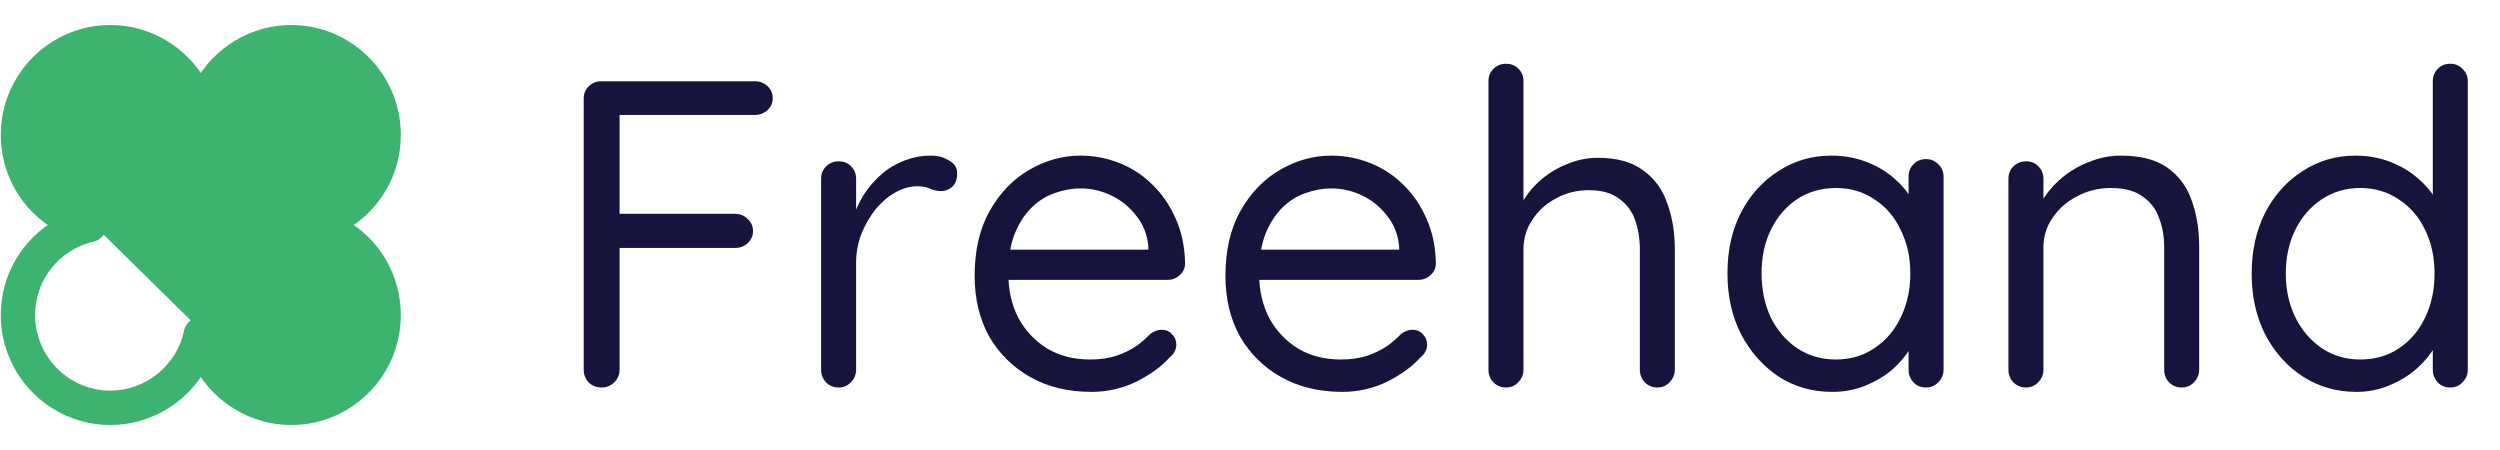
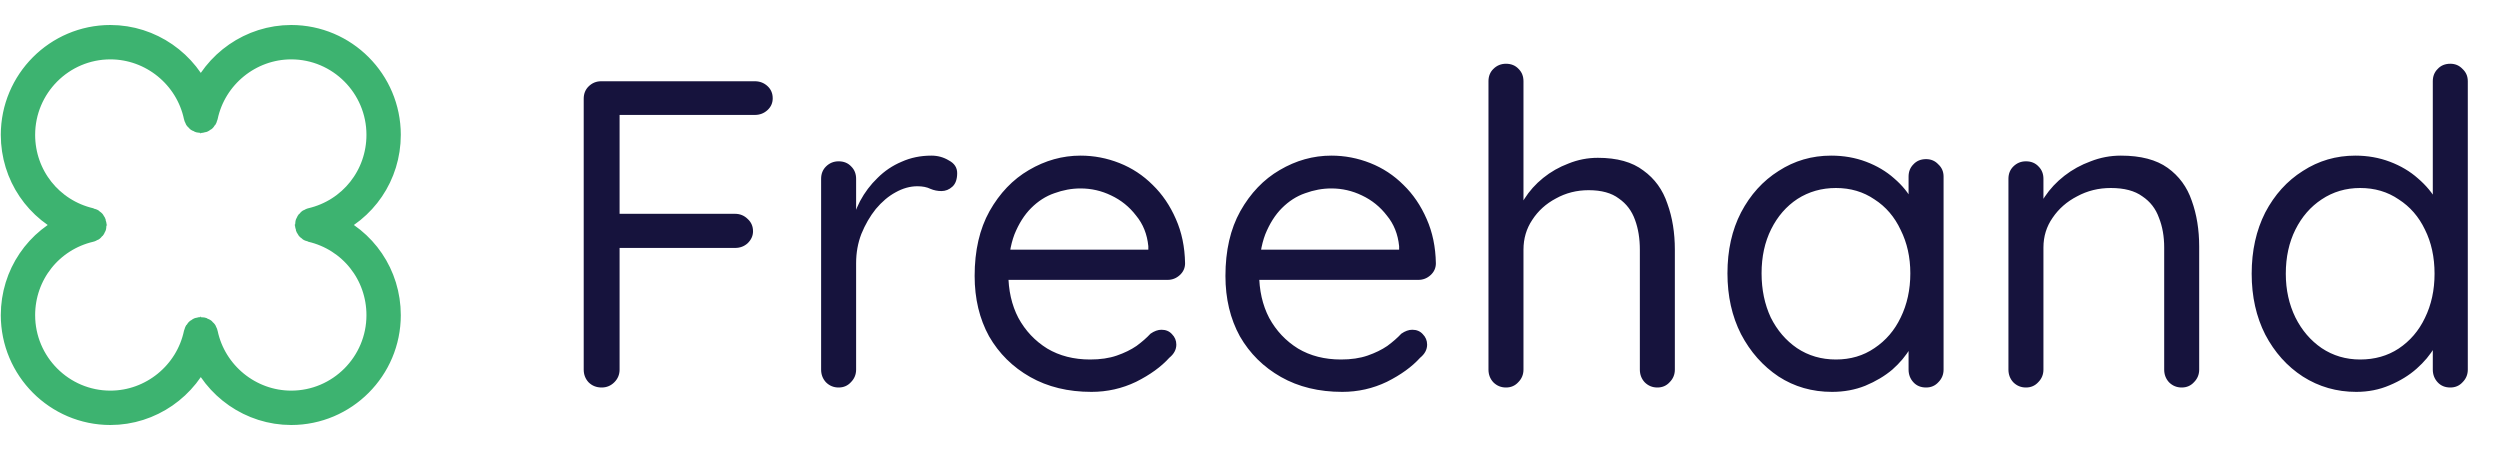
- <svg xmlns="http://www.w3.org/2000/svg" width="200" height="36" fill="none">
-   <path fill="#16133D" d="M48.132 31c-.42 0-.77-.14-1.05-.42a1.448 1.448 0 0 1-.385-1.015V7.9c0-.397.128-.723.385-.98.28-.28.618-.42 1.015-.42h12.285c.397 0 .735.128 1.015.385.28.257.42.583.42.98 0 .373-.14.688-.42.945-.28.257-.618.385-1.015.385H49.357l.21-.28v8.575l-.175-.385h9.415c.397 0 .735.14 1.015.42.28.257.42.583.42.98 0 .35-.14.665-.42.945-.28.257-.618.385-1.015.385h-9.485l.245-.315v10.045c0 .397-.14.735-.42 1.015-.28.28-.618.42-1.015.42Zm18.957 0c-.396 0-.735-.14-1.015-.42a1.449 1.449 0 0 1-.385-1.015v-15.26c0-.397.129-.723.385-.98.28-.28.619-.42 1.015-.42.42 0 .759.14 1.015.42.257.257.385.583.385.98v4.62l-.42-.735c.14-.723.385-1.423.735-2.1.374-.7.84-1.318 1.4-1.855a5.956 5.956 0 0 1 1.925-1.295 5.715 5.715 0 0 1 2.38-.49c.514 0 .98.128 1.4.385.444.233.665.572.665 1.015 0 .49-.128.852-.385 1.085-.256.233-.548.35-.875.35-.303 0-.595-.058-.875-.175-.28-.14-.63-.21-1.05-.21-.583 0-1.166.163-1.75.49-.56.303-1.085.747-1.575 1.33a7.978 7.978 0 0 0-1.155 1.995 6.44 6.44 0 0 0-.42 2.345v8.505c0 .397-.14.735-.42 1.015a1.27 1.27 0 0 1-.98.42Zm20.227.35c-1.867 0-3.5-.397-4.9-1.19a8.644 8.644 0 0 1-3.29-3.255c-.77-1.4-1.155-3.01-1.155-4.83 0-2.03.397-3.757 1.19-5.18.817-1.447 1.867-2.543 3.15-3.29 1.307-.77 2.683-1.155 4.13-1.155 1.073 0 2.112.198 3.115.595a7.76 7.76 0 0 1 2.66 1.75c.77.747 1.389 1.657 1.855 2.73.467 1.05.712 2.228.735 3.535 0 .373-.14.688-.42.945-.28.257-.606.385-.98.385H79.581l-.63-2.415h13.475l-.56.49v-.77c-.093-.957-.42-1.773-.98-2.45a5.35 5.35 0 0 0-1.995-1.61 5.544 5.544 0 0 0-2.45-.56c-.7 0-1.4.128-2.1.385-.676.233-1.295.63-1.855 1.19-.537.537-.98 1.237-1.33 2.1-.327.863-.49 1.902-.49 3.115 0 1.353.269 2.543.805 3.57a6.477 6.477 0 0 0 2.31 2.45c.98.583 2.123.875 3.43.875.817 0 1.529-.105 2.135-.315a6.6 6.6 0 0 0 1.575-.77 7.997 7.997 0 0 0 1.12-.98c.303-.21.595-.315.875-.315.35 0 .63.117.84.35.234.233.35.513.35.84 0 .397-.186.747-.56 1.05-.653.723-1.54 1.365-2.66 1.925a8.157 8.157 0 0 1-3.57.805Zm20.064 0c-1.867 0-3.5-.397-4.9-1.19a8.645 8.645 0 0 1-3.29-3.255c-.77-1.4-1.155-3.01-1.155-4.83 0-2.03.396-3.757 1.19-5.18.816-1.447 1.866-2.543 3.15-3.29 1.306-.77 2.683-1.155 4.13-1.155 1.073 0 2.111.198 3.115.595 1.003.397 1.89.98 2.66 1.75.77.747 1.388 1.657 1.855 2.73.466 1.05.711 2.228.735 3.535 0 .373-.14.688-.42.945-.28.257-.607.385-.98.385H99.645l-.63-2.415h13.475l-.56.49v-.77c-.094-.957-.42-1.773-.98-2.45a5.356 5.356 0 0 0-1.995-1.61 5.546 5.546 0 0 0-2.45-.56c-.7 0-1.4.128-2.1.385-.677.233-1.295.63-1.855 1.19-.537.537-.98 1.237-1.33 2.1-.327.863-.49 1.902-.49 3.115 0 1.353.268 2.543.805 3.57a6.477 6.477 0 0 0 2.31 2.45c.98.583 2.123.875 3.43.875.816 0 1.528-.105 2.135-.315a6.627 6.627 0 0 0 1.575-.77 8.06 8.06 0 0 0 1.12-.98c.303-.21.595-.315.875-.315.35 0 .63.117.84.35.233.233.35.513.35.84 0 .397-.187.747-.56 1.05-.654.723-1.54 1.365-2.66 1.925a8.157 8.157 0 0 1-3.57.805Zm20.448-18.725c1.54 0 2.753.338 3.64 1.015.91.653 1.552 1.54 1.925 2.66.397 1.097.595 2.322.595 3.675v9.59c0 .397-.14.735-.42 1.015-.257.28-.583.42-.98.42s-.735-.14-1.015-.42a1.447 1.447 0 0 1-.385-1.015v-9.59c0-.887-.128-1.68-.385-2.38a3.418 3.418 0 0 0-1.295-1.715c-.583-.443-1.388-.665-2.415-.665-.957 0-1.832.222-2.625.665a4.976 4.976 0 0 0-1.89 1.715c-.467.7-.7 1.493-.7 2.38v9.59c0 .397-.14.735-.42 1.015-.257.28-.583.42-.98.42s-.735-.14-1.015-.42a1.447 1.447 0 0 1-.385-1.015V6.5c0-.397.128-.723.385-.98.28-.28.618-.42 1.015-.42.42 0 .758.14 1.015.42.257.257.385.583.385.98v10.465l-.7.77c.117-.607.373-1.213.77-1.82.397-.63.898-1.19 1.505-1.68a7.27 7.27 0 0 1 2.03-1.155 6.172 6.172 0 0 1 2.345-.455Zm26.258.105c.396 0 .723.14.98.42.28.257.42.583.42.98v15.435c0 .397-.14.735-.42 1.015-.257.28-.584.42-.98.42-.42 0-.759-.14-1.015-.42a1.447 1.447 0 0 1-.385-1.015V26.24l.665-.07c0 .513-.175 1.073-.525 1.68-.35.607-.829 1.178-1.435 1.715-.607.513-1.33.945-2.17 1.295a7.1 7.1 0 0 1-2.66.49c-1.587 0-3.01-.408-4.27-1.225-1.26-.84-2.264-1.972-3.01-3.395-.724-1.423-1.085-3.045-1.085-4.865 0-1.843.361-3.465 1.085-4.865.746-1.423 1.75-2.532 3.01-3.325 1.26-.817 2.66-1.225 4.2-1.225a7.85 7.85 0 0 1 2.8.49c.863.327 1.61.77 2.24 1.33.653.56 1.155 1.178 1.505 1.855.373.677.56 1.353.56 2.03l-.91-.21V14.13c0-.397.128-.723.385-.98.256-.28.595-.42 1.015-.42Zm-7.21 16.03c1.166 0 2.193-.303 3.08-.91.91-.607 1.61-1.423 2.1-2.45.513-1.05.77-2.228.77-3.535 0-1.283-.257-2.438-.77-3.465-.49-1.05-1.19-1.867-2.1-2.45-.887-.607-1.914-.91-3.08-.91-1.144 0-2.17.292-3.08.875-.887.583-1.587 1.388-2.1 2.415-.514 1.027-.77 2.205-.77 3.535 0 1.307.245 2.485.735 3.535.513 1.027 1.213 1.843 2.1 2.45.91.607 1.948.91 3.115.91Zm22.794-16.31c1.586 0 2.835.327 3.745.98.91.653 1.551 1.528 1.925 2.625.396 1.097.595 2.322.595 3.675v9.835c0 .397-.14.735-.42 1.015-.257.28-.584.42-.98.42-.397 0-.735-.14-1.015-.42a1.447 1.447 0 0 1-.385-1.015V19.8c0-.887-.14-1.68-.42-2.38a3.357 3.357 0 0 0-1.33-1.715c-.607-.443-1.447-.665-2.52-.665-.98 0-1.879.222-2.695.665a5.18 5.18 0 0 0-1.96 1.715 4.05 4.05 0 0 0-.735 2.38v9.765c0 .397-.14.735-.42 1.015-.257.28-.584.42-.98.42-.397 0-.735-.14-1.015-.42a1.447 1.447 0 0 1-.385-1.015v-15.26c0-.397.128-.723.385-.98.28-.28.618-.42 1.015-.42.42 0 .758.14 1.015.42.256.257.385.583.385.98v2.485l-.7.77c.116-.607.385-1.213.805-1.82.42-.63.945-1.19 1.575-1.68a7.66 7.66 0 0 1 2.1-1.155 6.53 6.53 0 0 1 2.415-.455Zm26.354-7.35c.397 0 .724.14.98.42.28.257.42.583.42.98v23.065c0 .397-.14.735-.42 1.015a1.27 1.27 0 0 1-.98.42c-.42 0-.758-.14-1.015-.42a1.452 1.452 0 0 1-.385-1.015V26.24l.665-.245c0 .56-.175 1.155-.525 1.785-.35.607-.828 1.178-1.435 1.715-.606.537-1.33.98-2.17 1.33a6.678 6.678 0 0 1-2.66.525c-1.563 0-2.986-.408-4.27-1.225-1.26-.817-2.263-1.937-3.01-3.36-.723-1.423-1.085-3.045-1.085-4.865 0-1.843.362-3.477 1.085-4.9.747-1.423 1.75-2.532 3.01-3.325 1.26-.817 2.66-1.225 4.2-1.225.98 0 1.902.163 2.765.49.864.327 1.61.77 2.24 1.33a6.713 6.713 0 0 1 1.54 1.855c.374.677.56 1.353.56 2.03l-.91-.21V6.5c0-.397.129-.723.385-.98.257-.28.595-.42 1.015-.42Zm-7.21 23.66c1.167 0 2.194-.292 3.08-.875.91-.607 1.61-1.423 2.1-2.45.514-1.05.77-2.228.77-3.535 0-1.33-.256-2.508-.77-3.535-.49-1.027-1.19-1.832-2.1-2.415-.886-.607-1.913-.91-3.08-.91-1.143 0-2.17.303-3.08.91-.886.583-1.586 1.388-2.1 2.415-.513 1.027-.77 2.205-.77 3.535 0 1.283.257 2.45.77 3.5.514 1.027 1.214 1.843 2.1 2.45.91.607 1.937.91 3.08.91Z" />
-   <path fill="#3DB370" stroke="#3DB370" d="M24.101 18c0-.405.28-.76.677-.852a6.497 6.497 0 0 0 5.038-6.36c0-3.606-2.926-6.538-6.518-6.538-3.066 0-5.75 2.183-6.379 5.189L24.101 18Zm0 0c0 .405.279.76.676.852L24.1 18Zm-7.182 8.561c.629 3.006 3.313 5.189 6.378 5.189 3.593 0 6.519-2.932 6.519-6.537a6.497 6.497 0 0 0-5.038-6.36l-7.859 7.708Zm0 0a.874.874 0 0 0-1.71 0c-.629 3.006-3.313 5.189-6.379 5.189-3.592 0-6.518-2.932-6.518-6.537a6.497 6.497 0 0 1 5.038-6.36.874.874 0 0 0 0-1.705l9.57 9.413ZM15.21 9.44C14.58 6.433 11.896 4.25 8.83 4.25c-3.592 0-6.518 2.932-6.518 6.537a6.497 6.497 0 0 0 5.038 6.36L15.21 9.44Zm0 0a.874.874 0 0 0 1.71 0h-1.71ZM8.83 33.5c3.055 0 5.806-1.705 7.234-4.28 1.428 2.575 4.178 4.28 7.233 4.28 4.56 0 8.267-3.718 8.267-8.287A8.246 8.246 0 0 0 27.369 18a8.246 8.246 0 0 0 4.195-7.213c0-4.569-3.707-8.287-8.267-8.287-3.055 0-5.805 1.705-7.233 4.28C14.636 4.205 11.885 2.5 8.83 2.5 4.27 2.5.564 6.218.564 10.787A8.246 8.246 0 0 0 4.758 18a8.246 8.246 0 0 0-4.194 7.213c0 4.569 3.706 8.287 8.266 8.287Z" />
+ <svg xmlns="http://www.w3.org/2000/svg" width="200" height="36" viewBox="0 0 200 36" fill="none">
+   <path d="M48.132 31C47.712 31 47.362 30.86 47.082 30.58C46.825 30.3 46.697 29.962 46.697 29.565V7.9C46.697 7.503 46.825 7.177 47.082 6.92C47.362 6.64 47.7 6.5 48.097 6.5H60.382C60.779 6.5 61.117 6.628 61.397 6.885C61.677 7.142 61.817 7.468 61.817 7.865C61.817 8.238 61.677 8.553 61.397 8.81C61.117 9.067 60.779 9.195 60.382 9.195H49.357L49.567 8.915V17.49L49.392 17.105H58.807C59.204 17.105 59.542 17.245 59.822 17.525C60.102 17.782 60.242 18.108 60.242 18.505C60.242 18.855 60.102 19.17 59.822 19.45C59.542 19.707 59.204 19.835 58.807 19.835H49.322L49.567 19.52V29.565C49.567 29.962 49.427 30.3 49.147 30.58C48.867 30.86 48.529 31 48.132 31ZM67.089 31C66.693 31 66.354 30.86 66.074 30.58C65.818 30.3 65.689 29.962 65.689 29.565V14.305C65.689 13.908 65.818 13.582 66.074 13.325C66.354 13.045 66.693 12.905 67.089 12.905C67.509 12.905 67.848 13.045 68.104 13.325C68.361 13.582 68.489 13.908 68.489 14.305V18.925L68.069 18.19C68.209 17.467 68.454 16.767 68.804 16.09C69.178 15.39 69.644 14.772 70.204 14.235C70.764 13.675 71.406 13.243 72.129 12.94C72.853 12.613 73.646 12.45 74.509 12.45C75.023 12.45 75.489 12.578 75.909 12.835C76.353 13.068 76.574 13.407 76.574 13.85C76.574 14.34 76.446 14.702 76.189 14.935C75.933 15.168 75.641 15.285 75.314 15.285C75.011 15.285 74.719 15.227 74.439 15.11C74.159 14.97 73.809 14.9 73.389 14.9C72.806 14.9 72.223 15.063 71.639 15.39C71.079 15.693 70.554 16.137 70.064 16.72C69.598 17.303 69.213 17.968 68.909 18.715C68.629 19.438 68.489 20.22 68.489 21.06V29.565C68.489 29.962 68.349 30.3 68.069 30.58C67.813 30.86 67.486 31 67.089 31ZM87.316 31.35C85.45 31.35 83.816 30.953 82.416 30.16C81.016 29.367 79.919 28.282 79.126 26.905C78.356 25.505 77.971 23.895 77.971 22.075C77.971 20.045 78.368 18.318 79.161 16.895C79.978 15.448 81.028 14.352 82.311 13.605C83.618 12.835 84.995 12.45 86.441 12.45C87.514 12.45 88.553 12.648 89.556 13.045C90.559 13.442 91.446 14.025 92.216 14.795C92.986 15.542 93.605 16.452 94.071 17.525C94.538 18.575 94.783 19.753 94.806 21.06C94.806 21.433 94.666 21.748 94.386 22.005C94.106 22.262 93.779 22.39 93.406 22.39H79.581L78.951 19.975H92.426L91.866 20.465V19.695C91.773 18.738 91.446 17.922 90.886 17.245C90.35 16.545 89.684 16.008 88.891 15.635C88.121 15.262 87.305 15.075 86.441 15.075C85.741 15.075 85.041 15.203 84.341 15.46C83.665 15.693 83.046 16.09 82.486 16.65C81.95 17.187 81.506 17.887 81.156 18.75C80.829 19.613 80.666 20.652 80.666 21.865C80.666 23.218 80.934 24.408 81.471 25.435C82.031 26.462 82.801 27.278 83.781 27.885C84.761 28.468 85.904 28.76 87.211 28.76C88.028 28.76 88.74 28.655 89.346 28.445C89.953 28.235 90.478 27.978 90.921 27.675C91.365 27.348 91.738 27.022 92.041 26.695C92.344 26.485 92.636 26.38 92.916 26.38C93.266 26.38 93.546 26.497 93.756 26.73C93.99 26.963 94.106 27.243 94.106 27.57C94.106 27.967 93.919 28.317 93.546 28.62C92.893 29.343 92.006 29.985 90.886 30.545C89.766 31.082 88.576 31.35 87.316 31.35ZM107.38 31.35C105.513 31.35 103.88 30.953 102.48 30.16C101.08 29.367 99.983 28.282 99.19 26.905C98.42 25.505 98.035 23.895 98.035 22.075C98.035 20.045 98.431 18.318 99.225 16.895C100.041 15.448 101.091 14.352 102.375 13.605C103.681 12.835 105.058 12.45 106.505 12.45C107.578 12.45 108.616 12.648 109.62 13.045C110.623 13.442 111.51 14.025 112.28 14.795C113.05 15.542 113.668 16.452 114.135 17.525C114.601 18.575 114.846 19.753 114.87 21.06C114.87 21.433 114.73 21.748 114.45 22.005C114.17 22.262 113.843 22.39 113.47 22.39H99.645L99.015 19.975H112.49L111.93 20.465V19.695C111.836 18.738 111.51 17.922 110.95 17.245C110.413 16.545 109.748 16.008 108.955 15.635C108.185 15.262 107.368 15.075 106.505 15.075C105.805 15.075 105.105 15.203 104.405 15.46C103.728 15.693 103.11 16.09 102.55 16.65C102.013 17.187 101.57 17.887 101.22 18.75C100.893 19.613 100.73 20.652 100.73 21.865C100.73 23.218 100.998 24.408 101.535 25.435C102.095 26.462 102.865 27.278 103.845 27.885C104.825 28.468 105.968 28.76 107.275 28.76C108.091 28.76 108.803 28.655 109.41 28.445C110.016 28.235 110.541 27.978 110.985 27.675C111.428 27.348 111.801 27.022 112.105 26.695C112.408 26.485 112.7 26.38 112.98 26.38C113.33 26.38 113.61 26.497 113.82 26.73C114.053 26.963 114.17 27.243 114.17 27.57C114.17 27.967 113.983 28.317 113.61 28.62C112.956 29.343 112.07 29.985 110.95 30.545C109.83 31.082 108.64 31.35 107.38 31.35ZM127.828 12.625C129.368 12.625 130.581 12.963 131.468 13.64C132.378 14.293 133.02 15.18 133.393 16.3C133.79 17.397 133.988 18.622 133.988 19.975V29.565C133.988 29.962 133.848 30.3 133.568 30.58C133.311 30.86 132.985 31 132.588 31C132.191 31 131.853 30.86 131.573 30.58C131.316 30.3 131.188 29.962 131.188 29.565V19.975C131.188 19.088 131.06 18.295 130.803 17.595C130.546 16.872 130.115 16.3 129.508 15.88C128.925 15.437 128.12 15.215 127.093 15.215C126.136 15.215 125.261 15.437 124.468 15.88C123.675 16.3 123.045 16.872 122.578 17.595C122.111 18.295 121.878 19.088 121.878 19.975V29.565C121.878 29.962 121.738 30.3 121.458 30.58C121.201 30.86 120.875 31 120.478 31C120.081 31 119.743 30.86 119.463 30.58C119.206 30.3 119.078 29.962 119.078 29.565V6.5C119.078 6.103 119.206 5.777 119.463 5.52C119.743 5.24 120.081 5.1 120.478 5.1C120.898 5.1 121.236 5.24 121.493 5.52C121.75 5.777 121.878 6.103 121.878 6.5V16.965L121.178 17.735C121.295 17.128 121.551 16.522 121.948 15.915C122.345 15.285 122.846 14.725 123.453 14.235C124.06 13.745 124.736 13.36 125.483 13.08C126.23 12.777 127.011 12.625 127.828 12.625ZM154.086 12.73C154.482 12.73 154.809 12.87 155.066 13.15C155.346 13.407 155.486 13.733 155.486 14.13V29.565C155.486 29.962 155.346 30.3 155.066 30.58C154.809 30.86 154.482 31 154.086 31C153.666 31 153.327 30.86 153.071 30.58C152.814 30.3 152.686 29.962 152.686 29.565V26.24L153.351 26.17C153.351 26.683 153.176 27.243 152.826 27.85C152.476 28.457 151.997 29.028 151.391 29.565C150.784 30.078 150.061 30.51 149.221 30.86C148.404 31.187 147.517 31.35 146.561 31.35C144.974 31.35 143.551 30.942 142.291 30.125C141.031 29.285 140.027 28.153 139.281 26.73C138.557 25.307 138.196 23.685 138.196 21.865C138.196 20.022 138.557 18.4 139.281 17C140.027 15.577 141.031 14.468 142.291 13.675C143.551 12.858 144.951 12.45 146.491 12.45C147.494 12.45 148.427 12.613 149.291 12.94C150.154 13.267 150.901 13.71 151.531 14.27C152.184 14.83 152.686 15.448 153.036 16.125C153.409 16.802 153.596 17.478 153.596 18.155L152.686 17.945V14.13C152.686 13.733 152.814 13.407 153.071 13.15C153.327 12.87 153.666 12.73 154.086 12.73ZM146.876 28.76C148.042 28.76 149.069 28.457 149.956 27.85C150.866 27.243 151.566 26.427 152.056 25.4C152.569 24.35 152.826 23.172 152.826 21.865C152.826 20.582 152.569 19.427 152.056 18.4C151.566 17.35 150.866 16.533 149.956 15.95C149.069 15.343 148.042 15.04 146.876 15.04C145.732 15.04 144.706 15.332 143.796 15.915C142.909 16.498 142.209 17.303 141.696 18.33C141.182 19.357 140.926 20.535 140.926 21.865C140.926 23.172 141.171 24.35 141.661 25.4C142.174 26.427 142.874 27.243 143.761 27.85C144.671 28.457 145.709 28.76 146.876 28.76ZM169.67 12.45C171.256 12.45 172.505 12.777 173.415 13.43C174.325 14.083 174.966 14.958 175.34 16.055C175.736 17.152 175.935 18.377 175.935 19.73V29.565C175.935 29.962 175.795 30.3 175.515 30.58C175.258 30.86 174.931 31 174.535 31C174.138 31 173.8 30.86 173.52 30.58C173.263 30.3 173.135 29.962 173.135 29.565V19.8C173.135 18.913 172.995 18.12 172.715 17.42C172.458 16.697 172.015 16.125 171.385 15.705C170.778 15.262 169.938 15.04 168.865 15.04C167.885 15.04 166.986 15.262 166.17 15.705C165.353 16.125 164.7 16.697 164.21 17.42C163.72 18.12 163.475 18.913 163.475 19.8V29.565C163.475 29.962 163.335 30.3 163.055 30.58C162.798 30.86 162.471 31 162.075 31C161.678 31 161.34 30.86 161.06 30.58C160.803 30.3 160.675 29.962 160.675 29.565V14.305C160.675 13.908 160.803 13.582 161.06 13.325C161.34 13.045 161.678 12.905 162.075 12.905C162.495 12.905 162.833 13.045 163.09 13.325C163.346 13.582 163.475 13.908 163.475 14.305V16.79L162.775 17.56C162.891 16.953 163.16 16.347 163.58 15.74C164 15.11 164.525 14.55 165.155 14.06C165.785 13.57 166.485 13.185 167.255 12.905C168.025 12.602 168.83 12.45 169.67 12.45ZM196.024 5.1C196.421 5.1 196.748 5.24 197.004 5.52C197.284 5.777 197.424 6.103 197.424 6.5V29.565C197.424 29.962 197.284 30.3 197.004 30.58C196.748 30.86 196.421 31 196.024 31C195.604 31 195.266 30.86 195.009 30.58C194.753 30.3 194.624 29.962 194.624 29.565V26.24L195.289 25.995C195.289 26.555 195.114 27.15 194.764 27.78C194.414 28.387 193.936 28.958 193.329 29.495C192.723 30.032 191.999 30.475 191.159 30.825C190.343 31.175 189.456 31.35 188.499 31.35C186.936 31.35 185.513 30.942 184.229 30.125C182.969 29.308 181.966 28.188 181.219 26.765C180.496 25.342 180.134 23.72 180.134 21.9C180.134 20.057 180.496 18.423 181.219 17C181.966 15.577 182.969 14.468 184.229 13.675C185.489 12.858 186.889 12.45 188.429 12.45C189.409 12.45 190.331 12.613 191.194 12.94C192.058 13.267 192.804 13.71 193.434 14.27C194.088 14.83 194.601 15.448 194.974 16.125C195.348 16.802 195.534 17.478 195.534 18.155L194.624 17.945V6.5C194.624 6.103 194.753 5.777 195.009 5.52C195.266 5.24 195.604 5.1 196.024 5.1ZM188.814 28.76C189.981 28.76 191.008 28.468 191.894 27.885C192.804 27.278 193.504 26.462 193.994 25.435C194.508 24.385 194.764 23.207 194.764 21.9C194.764 20.57 194.508 19.392 193.994 18.365C193.504 17.338 192.804 16.533 191.894 15.95C191.008 15.343 189.981 15.04 188.814 15.04C187.671 15.04 186.644 15.343 185.734 15.95C184.848 16.533 184.148 17.338 183.634 18.365C183.121 19.392 182.864 20.57 182.864 21.9C182.864 23.183 183.121 24.35 183.634 25.4C184.148 26.427 184.848 27.243 185.734 27.85C186.644 28.457 187.671 28.76 188.814 28.76Z" fill="#16133D" />
+   <path d="M31.064 10.787C31.064 6.493 27.58 3 23.297 3C20.076 3 17.211 5.02 16.064 7.953C14.917 5.02 12.052 3 8.83 3C4.548 3 1.064 6.493 1.064 10.787C1.064 14.013 3.005 16.829 5.911 18C3.005 19.171 1.064 21.987 1.064 25.213C1.064 29.507 4.548 33 8.83 33C12.052 33 14.917 30.98 16.064 28.047C17.211 30.98 20.076 33 23.297 33C27.58 33 31.064 29.507 31.064 25.213C31.064 21.987 29.122 19.171 26.217 18C29.122 16.829 31.064 14.013 31.064 10.787ZM24.89 17.635C24.721 17.674 24.601 17.826 24.601 18C24.601 18.174 24.721 18.326 24.89 18.365C28.085 19.11 30.316 21.925 30.316 25.213C30.316 29.093 27.167 32.25 23.297 32.25C19.995 32.25 17.106 29.9 16.43 26.663C16.394 26.49 16.241 26.365 16.064 26.365C15.887 26.365 15.734 26.49 15.698 26.663C15.021 29.9 12.133 32.25 8.83 32.25C4.96 32.25 1.812 29.093 1.812 25.213C1.812 21.925 4.043 19.11 7.237 18.365C7.407 18.326 7.527 18.174 7.527 18C7.527 17.826 7.407 17.674 7.237 17.635C4.043 16.89 1.812 14.075 1.812 10.787C1.812 6.907 4.96 3.75 8.83 3.75C12.133 3.75 15.021 6.1 15.698 9.337C15.734 9.51 15.887 9.635 16.064 9.635C16.241 9.635 16.394 9.51 16.43 9.337C17.106 6.1 19.995 3.75 23.297 3.75C27.167 3.75 30.316 6.907 30.316 10.787C30.316 14.075 28.085 16.89 24.89 17.635Z" stroke="#3DB370" stroke-width="2" />
</svg>
